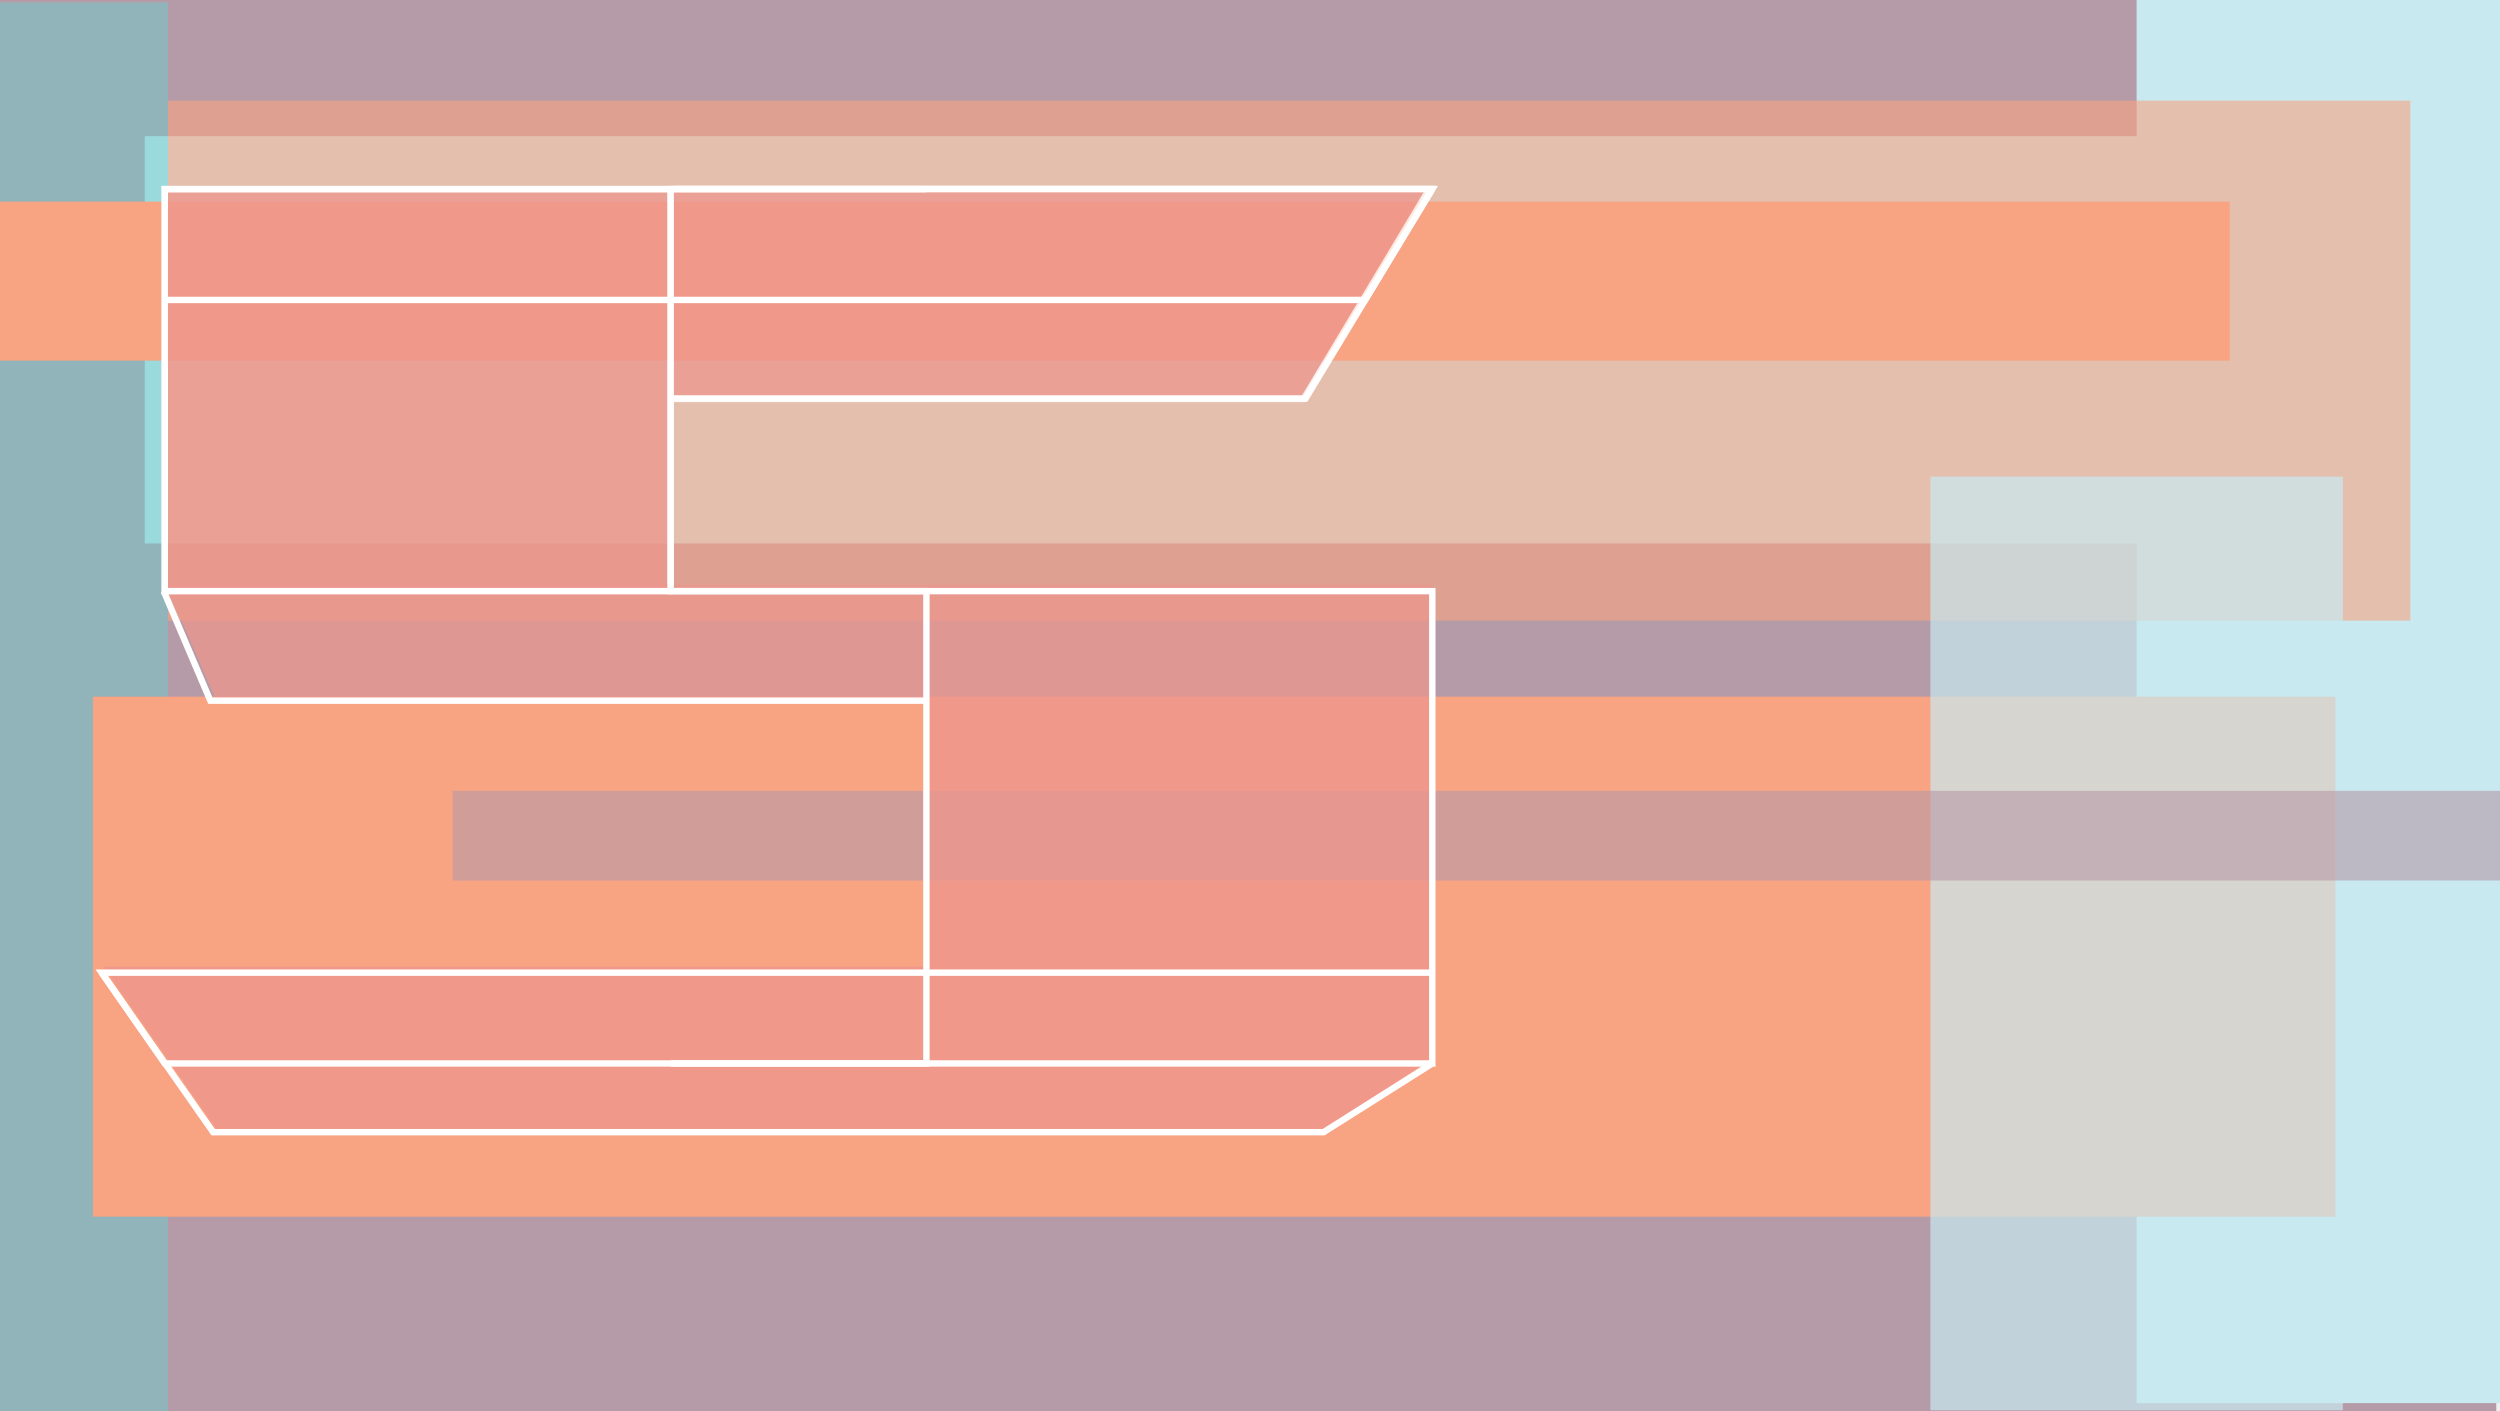
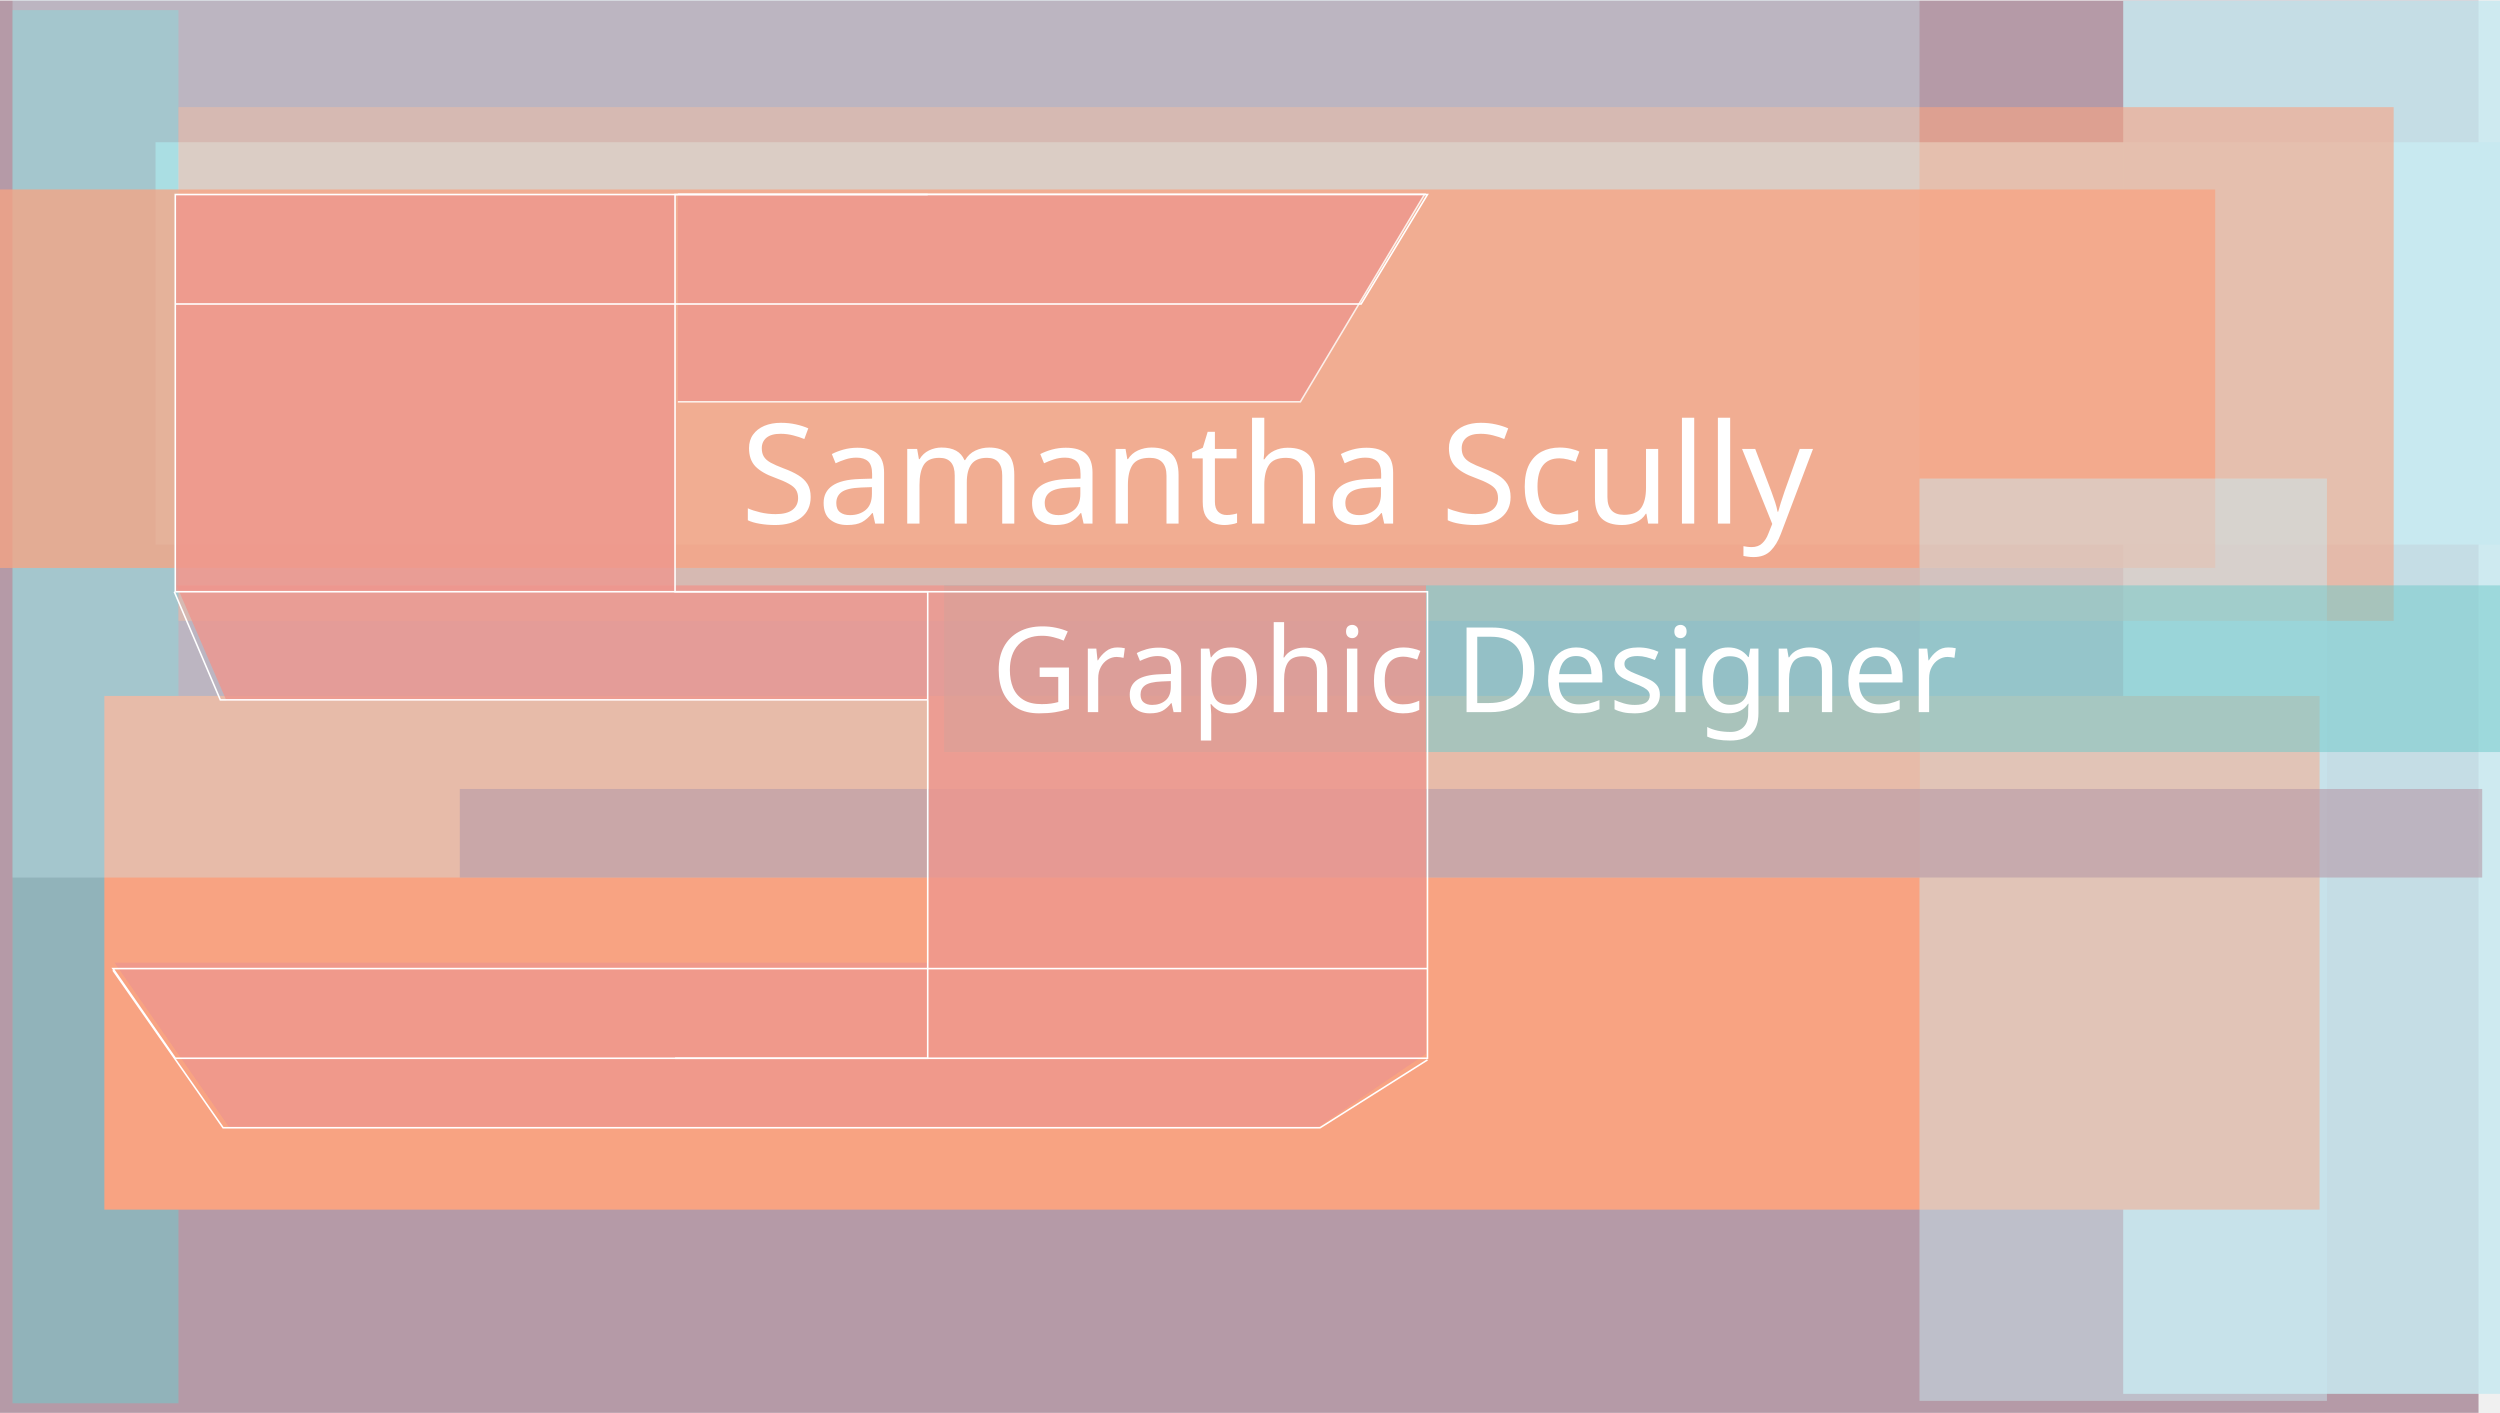
- <svg xmlns="http://www.w3.org/2000/svg" version="1.1" id="Layer_1" x="0px" y="0px" viewBox="0 0 390 220" style="enable-background:new 0 0 390 220;" xml:space="preserve">
-   <style type="text/css">
- 	.st0{fill:#B59AA7;}
- 	.st1{fill:#C8E9F0;}
- 	.st2{opacity:0.53;fill:#72CBCA;}
- 	.st3{fill:#F8A382;}
- 	.st4{opacity:0.6;fill:#F8A382;}
- 	.st5{opacity:0.7;fill:#C8E9F0;}
- 	.st6{fill:none;stroke:#72CBCA;stroke-miterlimit:10;}
- 	.st7{opacity:0.6;fill:#B59AA7;}
- 	.st8{opacity:0.75;fill:#ED968D;stroke:#FFFFFF;stroke-miterlimit:10;}
- 	.st9{fill:none;stroke:#FFFFFF;stroke-miterlimit:10;}
- 	.st10{opacity:0.75;fill:#ED968D;}
- </style>
-   <rect x="-1.98" y="-1.12" class="st0" width="391.4" height="223.01" />
-   <rect x="22.58" y="21.24" class="st1" width="370.22" height="63.54" />
-   <rect x="333.31" y="-1.11" class="st1" width="59.5" height="220" />
-   <rect y="0.38" class="st2" width="26.2" height="220" />
-   <rect x="14.5" y="108.68" class="st3" width="349.82" height="81.12" />
-   <rect x="26.2" y="15.7" class="st4" width="349.82" height="81.12" />
-   <rect x="301.14" y="74.35" class="st5" width="64.34" height="145.65" />
-   <polyline class="st6" points="-116.89,451.26 190.22,451.26 190.22,370.86 -116.89,370.86 -116.89,276.38 190.22,276.38 " />
-   <rect x="70.63" y="123.37" class="st7" width="319.37" height="13.99" />
-   <rect x="-1.98" y="31.45" class="st3" width="349.82" height="24.81" />
-   <polyline class="st6" points="-112.11,455.63 195,455.63 195,375.22 -112.11,375.22 -112.11,280.75 195,280.75 " />
-   <rect x="25.7" y="29.5" class="st8" width="78.92" height="62.71" />
-   <polyline class="st8" points="105.06,29.45 223,29.45 203.37,62.23 105.06,62.23 " />
-   <polyline class="st9" points="223.44,29.5 203.67,62.17 104.62,62.17 " />
-   <path class="st9" d="M104.62,29.5" />
-   <path class="st0" d="M104.62,29.5" />
-   <polygon class="st10" points="25.9,91.22 33.76,109.38 144.72,109.38 144.72,150.8 16.1,150.8 34.27,176.87 206.05,176.87   223.2,165.18 223.2,91.22 104.82,91.22 " />
-   <polyline class="st9" points="144.52,109.3 32.81,109.3 25.54,92.22 " />
-   <polyline class="st9" points="104.62,165.9 223.44,165.9 223.44,92.22 104.62,92.22 104.62,29.5 223.44,29.5 212.96,46.79   25.7,46.79 " />
-   <polyline class="st9" points="144.52,29.5 25.7,29.5 25.7,92.22 144.52,92.22 144.52,165.9 103.41,165.9 25.7,165.9 15.86,151.74   223.44,151.74 " />
-   <polyline class="st9" points="223.44,165.9 206.48,176.62 33.25,176.62 15.86,151.74 " />
+ <svg xmlns="http://www.w3.org/2000/svg" id="Layer_1" data-name="Layer 1" viewBox="0 0 394.79 223.11">
+   <defs>
+     <style>.cls-1,.cls-12{fill:#b59aa7;}.cls-2,.cls-3,.cls-7,.cls-9{fill:#c8e9f0;}.cls-3{opacity:0.85;}.cls-4{fill:#72cbca;opacity:0.53;}.cls-10,.cls-11,.cls-12,.cls-4,.cls-6,.cls-7,.cls-9{isolation:isolate;}.cls-5,.cls-6,.cls-8{fill:#f8a382;}.cls-12,.cls-6{opacity:0.6;}.cls-7{opacity:0.35;}.cls-8{opacity:0.75;}.cls-9{opacity:0.48;}.cls-10,.cls-11{fill:#ed968d;opacity:0.8;}.cls-11,.cls-13,.cls-14{stroke:#fff;stroke-miterlimit:10;}.cls-11,.cls-14{stroke-width:0.25px;}.cls-13,.cls-14{fill:none;}.cls-15{font-size:18.71px;}.cls-15,.cls-16{fill:#fff;font-family:TrebuchetMS, Trebuchet MS;}.cls-16{font-size:22px;}</style>
+   </defs>
+   <rect class="cls-1" y="0.1" width="391.4" height="223.01" />
+   <rect class="cls-2" x="24.56" y="22.46" width="370.22" height="63.54" />
+   <rect class="cls-3" x="335.29" y="0.11" width="59.5" height="220" />
+   <rect class="cls-4" x="1.98" y="1.6" width="26.2" height="220" />
+   <rect class="cls-5" x="16.48" y="109.9" width="349.82" height="81.12" />
+   <rect class="cls-6" x="28.18" y="16.92" width="349.82" height="81.12" />
+   <rect class="cls-7" x="1.98" width="301.14" height="138.58" />
+   <rect class="cls-8" y="29.92" width="349.82" height="59.77" />
+   <rect class="cls-9" x="303.12" y="75.57" width="64.34" height="145.65" />
+   <rect class="cls-10" x="27.68" y="30.72" width="78.92" height="62.71" />
+   <polyline class="cls-11" points="107.04 30.67 224.98 30.67 205.35 63.45 107.04 63.45" />
+   <rect class="cls-12" x="72.61" y="124.59" width="319.37" height="13.99" />
+   <path class="cls-13" d="M104.62,29.5" transform="translate(1.98 1.22)" />
+   <path class="cls-1" d="M104.62,29.5" transform="translate(1.98 1.22)" />
+   <rect class="cls-4" x="149.09" y="92.44" width="245.7" height="26.32" />
+   <polygon class="cls-10" points="27.88 92.44 35.74 110.6 146.7 110.6 146.7 152.02 18.08 152.02 36.25 178.09 208.03 178.09 225.18 166.4 225.18 92.44 106.8 92.44 27.88 92.44" />
+   <polyline class="cls-14" points="146.5 110.52 34.79 110.52 27.52 93.44" />
+   <polyline class="cls-14" points="106.6 167.12 225.42 167.12 225.42 93.44 106.6 93.44 106.6 30.72 225.42 30.72 214.94 48.01 27.68 48.01" />
+   <polyline class="cls-14" points="146.5 30.72 27.68 30.72 27.68 93.44 146.5 93.44 146.5 167.12 105.39 167.12 27.68 167.12 17.84 152.96 225.42 152.96" />
+   <polyline class="cls-14" points="225.42 167.37 208.46 178.09 35.23 178.09 17.84 153.21" />
+   <text class="cls-15" transform="translate(156.57 112.46)">Graphic Designer</text>
+   <text class="cls-16" transform="translate(116.97 82.69)">Samantha Scully</text>
</svg>
